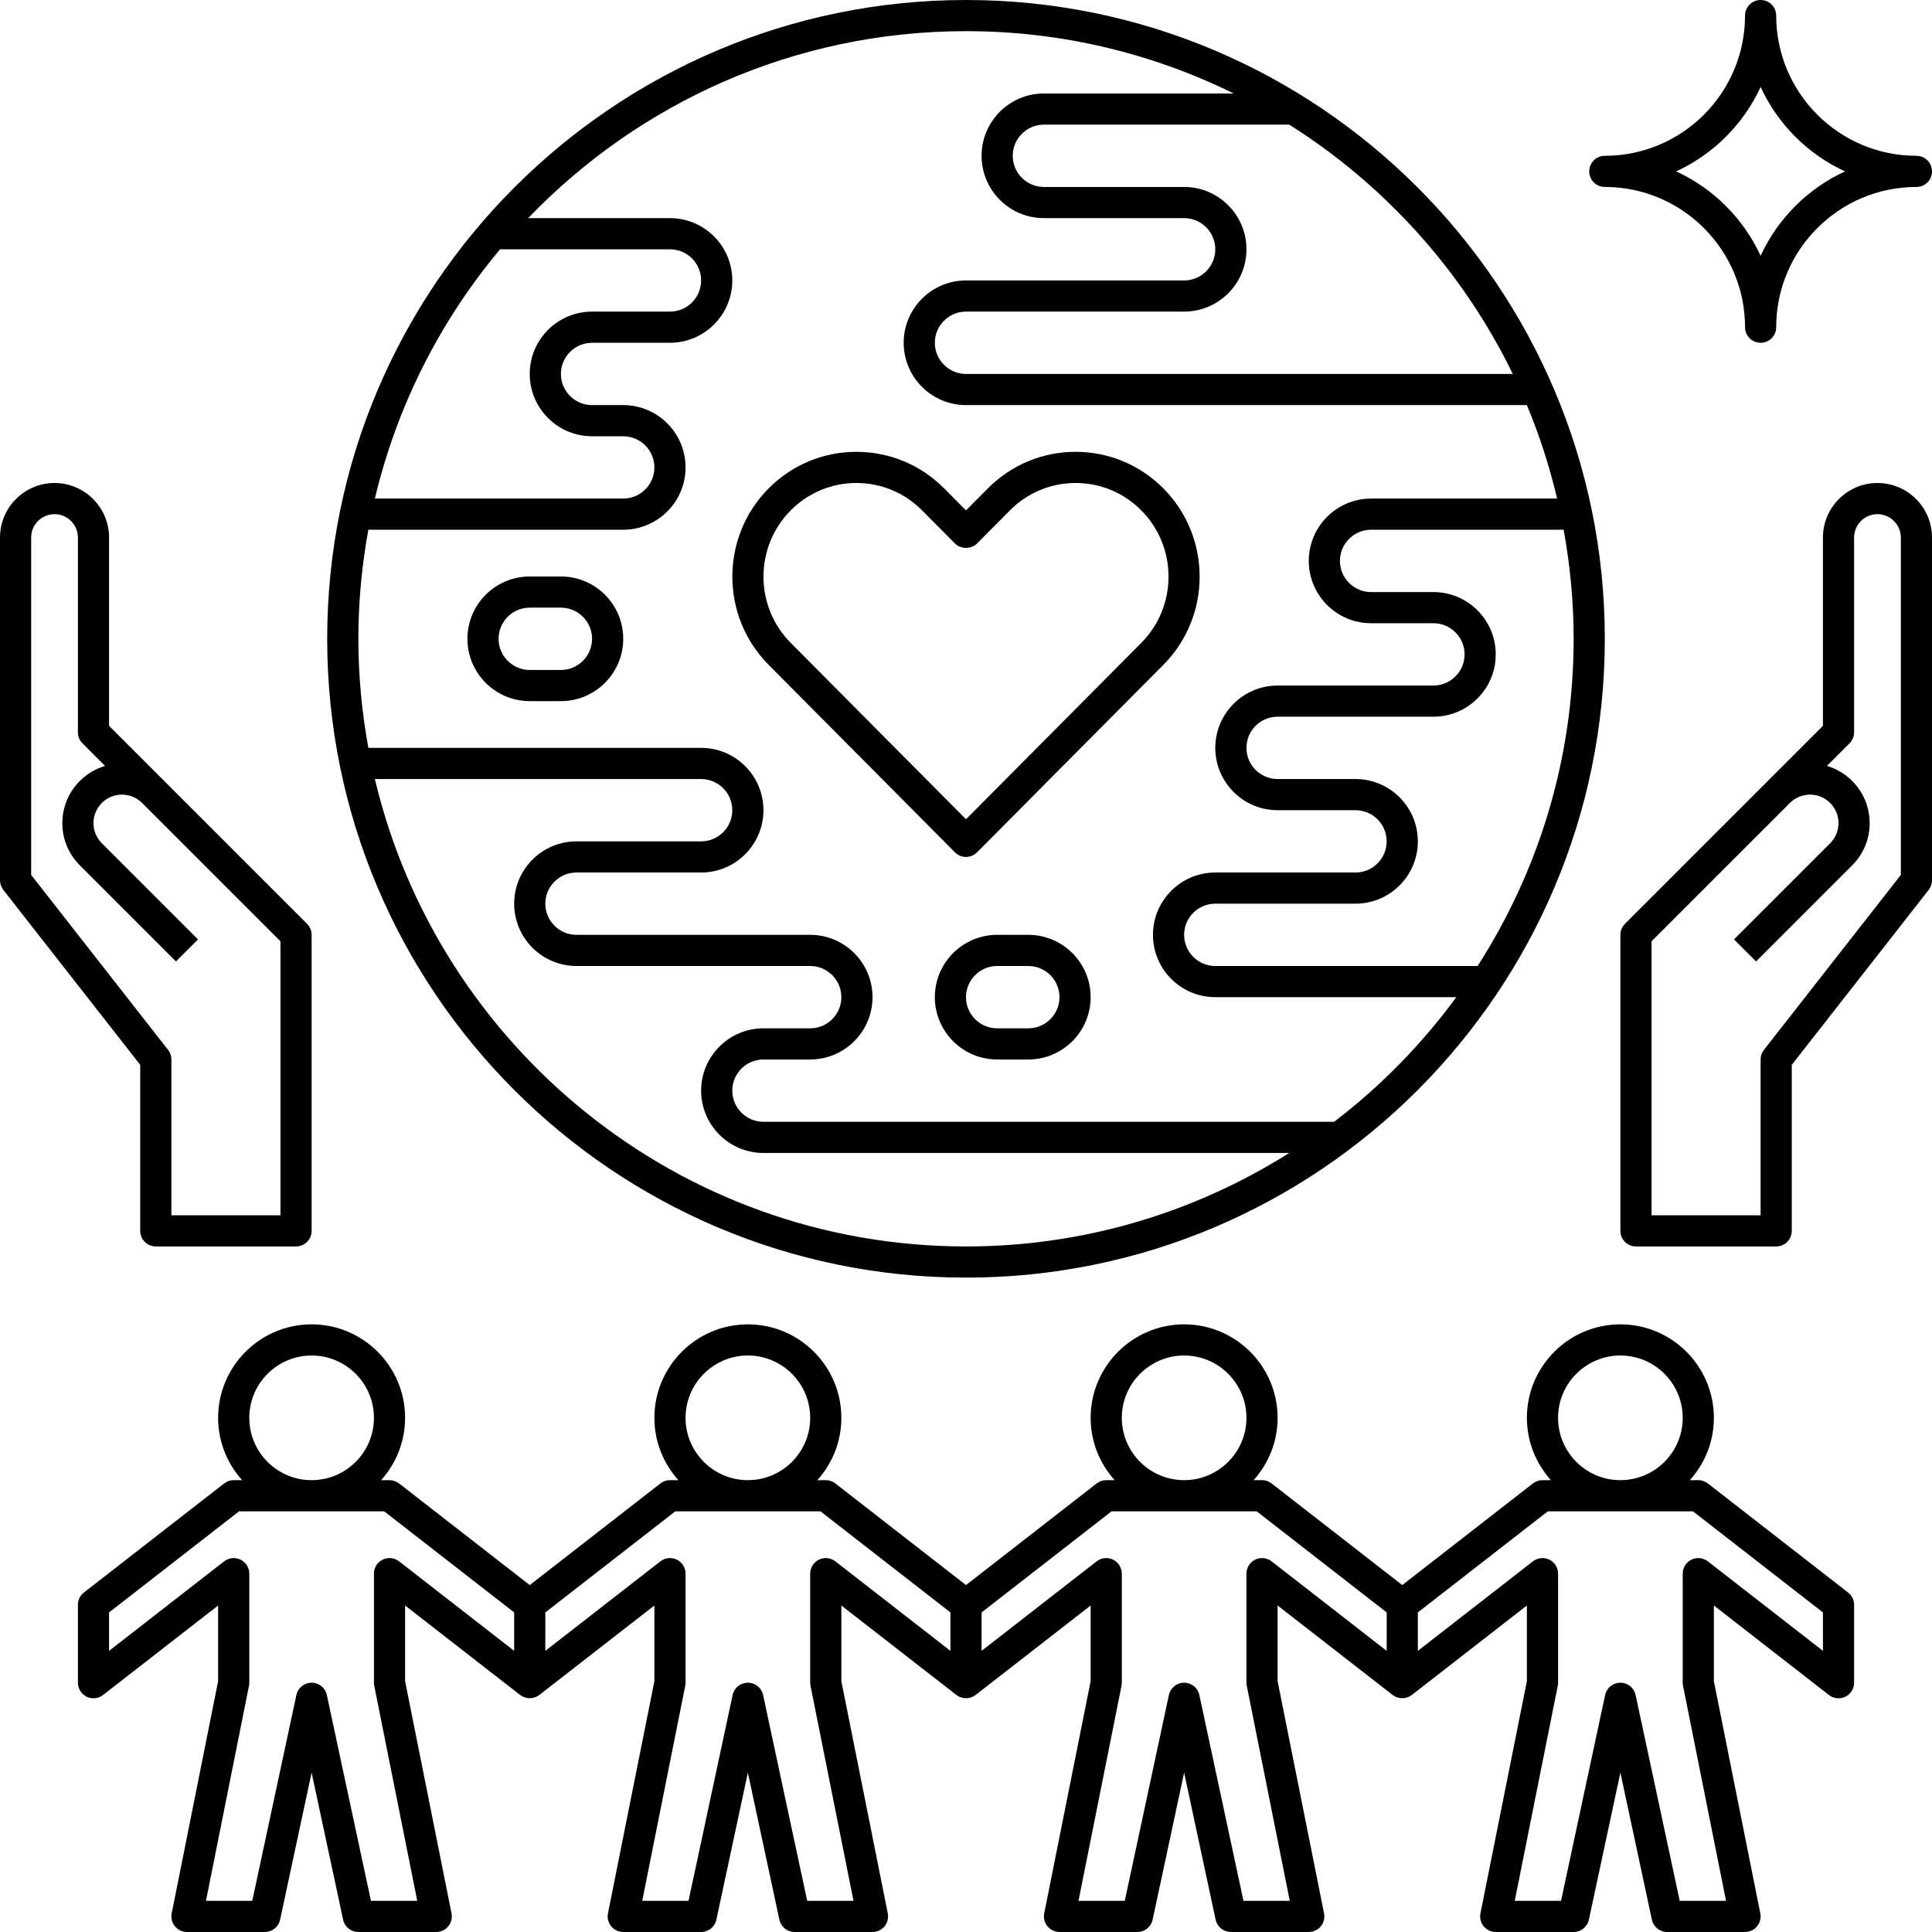
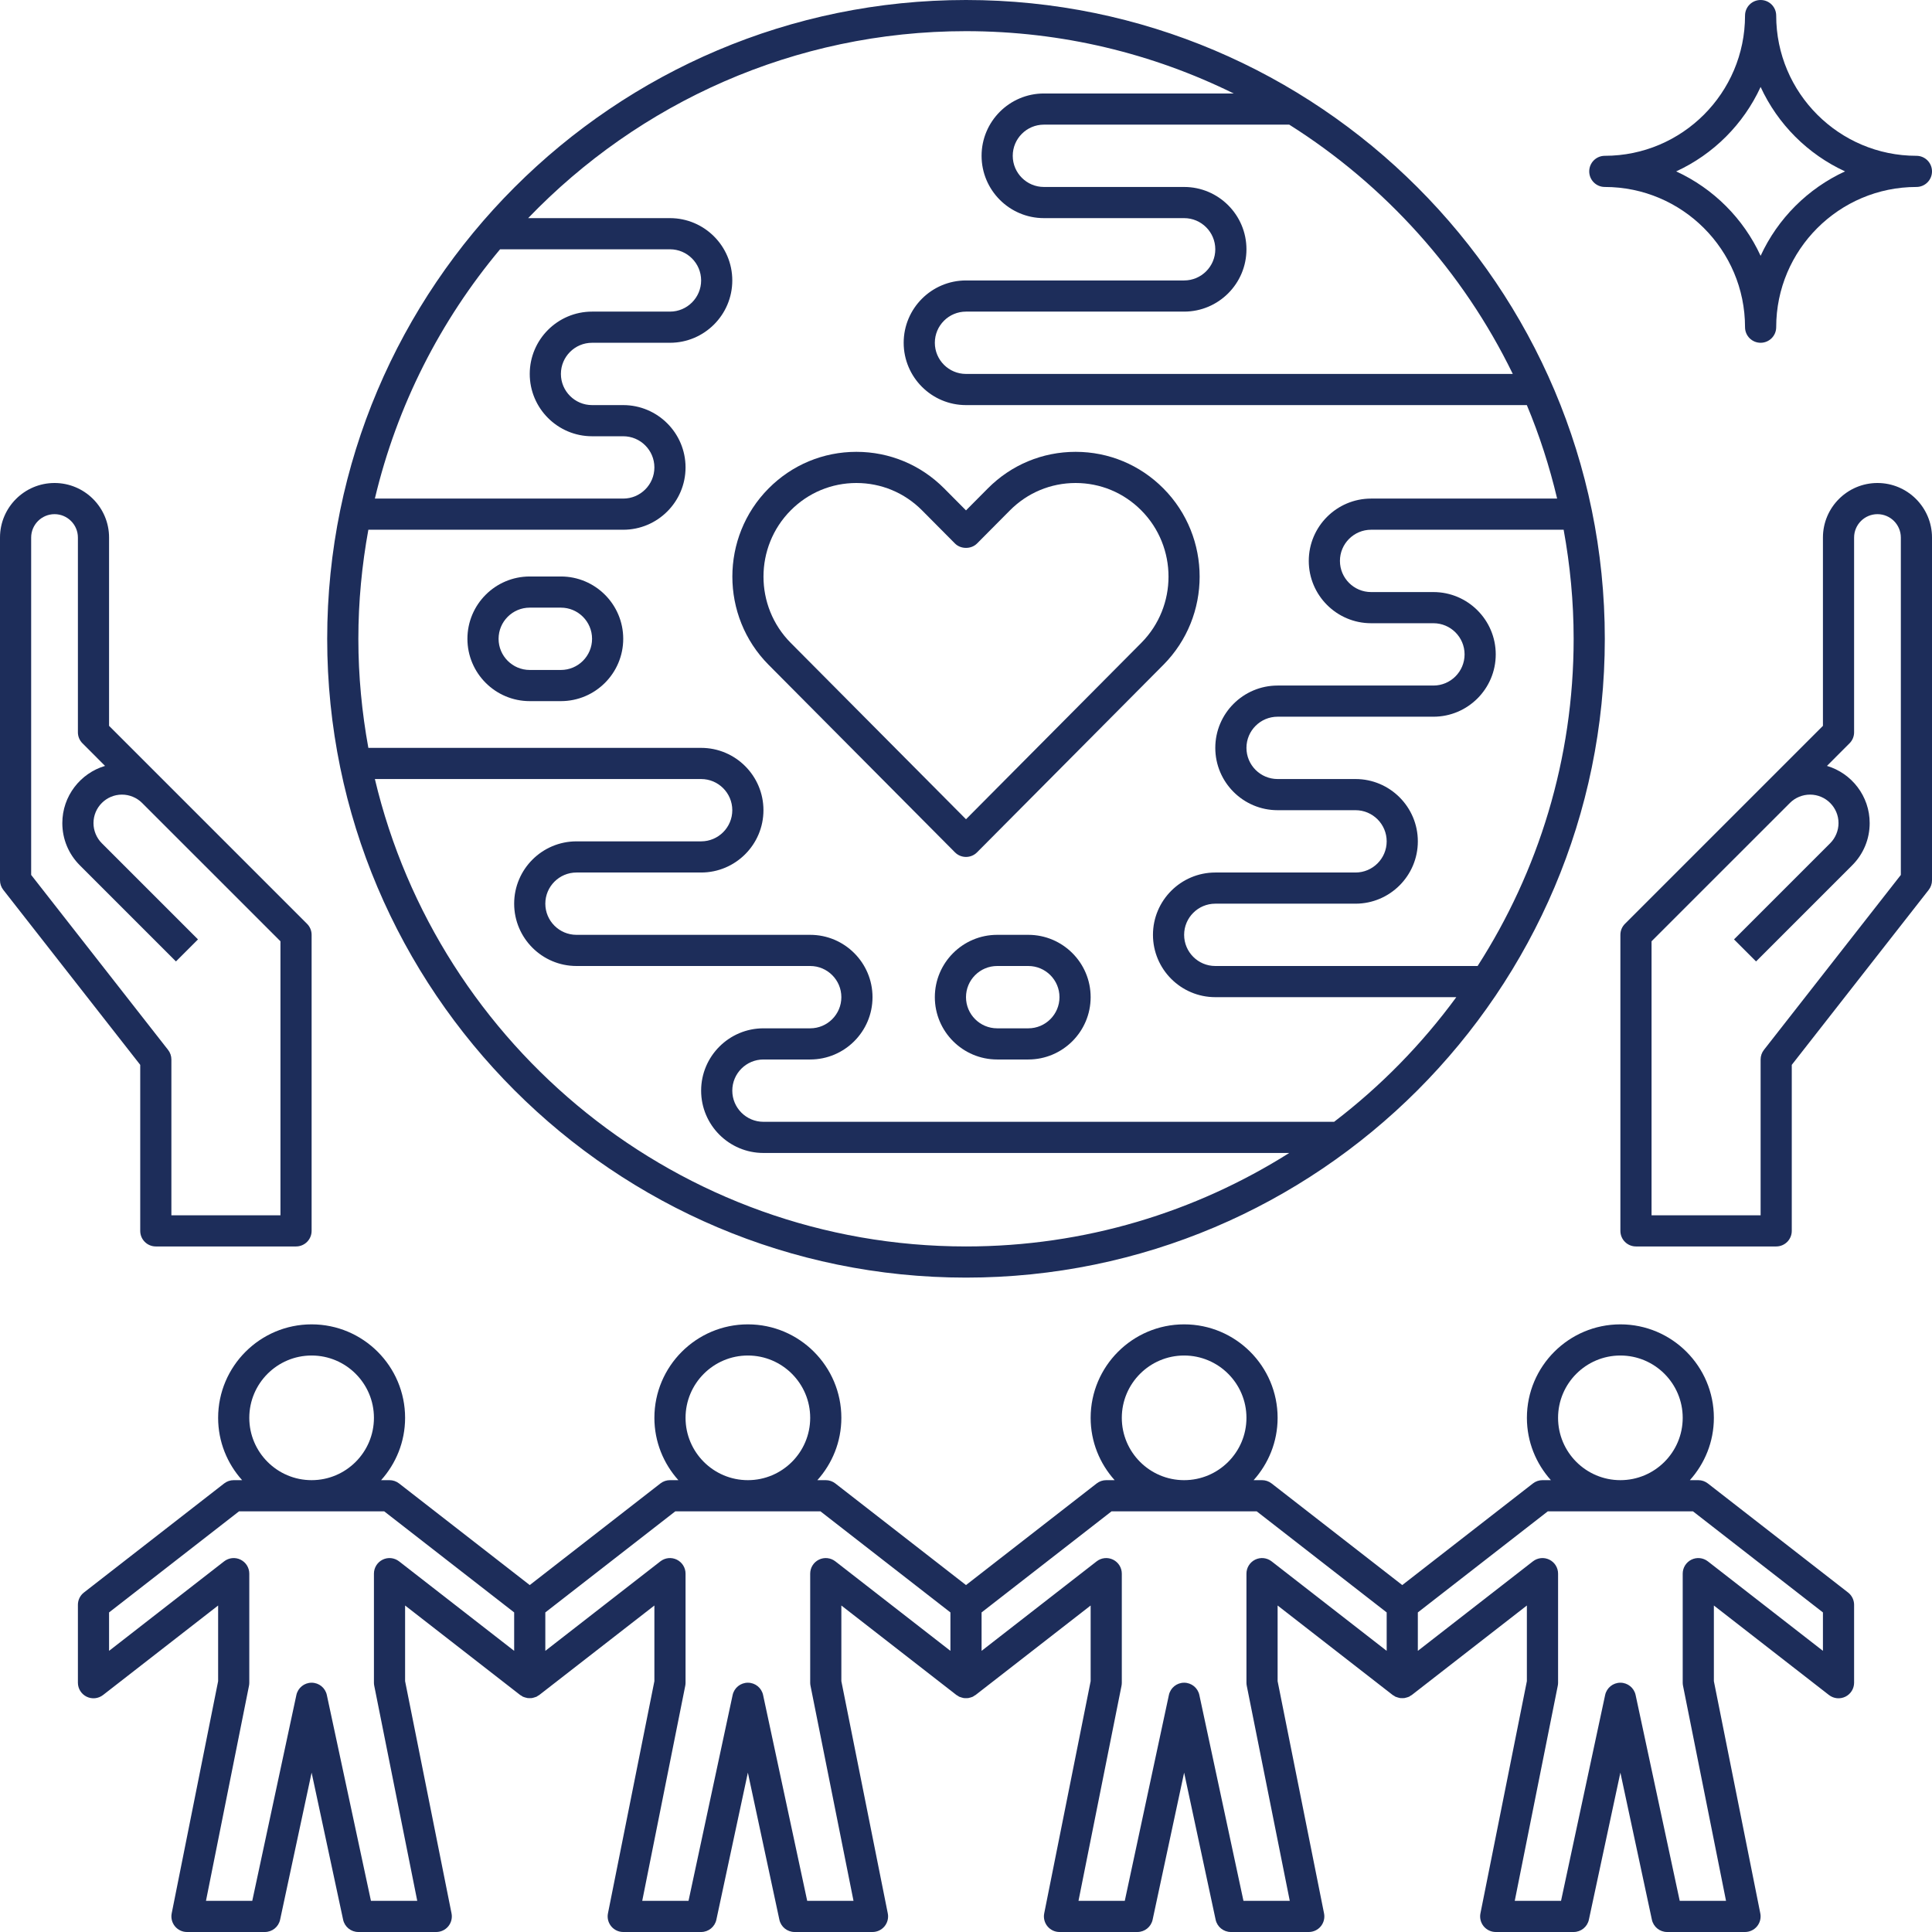
- <svg xmlns="http://www.w3.org/2000/svg" version="1.1" id="Capa_1" x="0px" y="0px" viewBox="0 0 496 496" style="enable-background:new 0 0 496 496;" xml:space="preserve">
+ <svg xmlns="http://www.w3.org/2000/svg" fill="#1d2d5a" version="1.1" id="Capa_1" x="0px" y="0px" viewBox="0 0 496 496" style="enable-background:new 0 0 496 496;" xml:space="preserve">
  <g>
    <g>
      <path d="M474.456,408.844l-36-28C437.752,380.296,436.892,380,436,380h-2.16c3.816-4.252,6.16-9.848,6.16-16    c0-13.236-10.764-24-24-24c-13.236,0-24,10.764-24,24c0,6.152,2.344,11.748,6.16,16H396c-0.892,0-1.752,0.296-2.456,0.844    L360,406.932l-33.544-26.088C325.752,380.296,324.892,380,324,380h-2.16c3.816-4.252,6.16-9.848,6.16-16c0-13.236-10.764-24-24-24    c-13.236,0-24,10.764-24,24c0,6.152,2.344,11.748,6.16,16H284c-0.892,0-1.752,0.296-2.456,0.844L248,406.932l-33.544-26.088    C213.752,380.296,212.892,380,212,380h-2.16c3.816-4.252,6.16-9.848,6.16-16c0-13.236-10.764-24-24-24c-13.236,0-24,10.764-24,24    c0,6.152,2.344,11.748,6.16,16H172c-0.892,0-1.752,0.296-2.456,0.844L136,406.932l-33.544-26.088    C101.752,380.296,100.892,380,100,380h-2.16c3.816-4.252,6.16-9.848,6.16-16c0-13.236-10.764-24-24-24s-24,10.764-24,24    c0,6.152,2.344,11.748,6.16,16H60c-0.892,0-1.752,0.296-2.456,0.844l-36,28C20.572,409.6,20,410.764,20,412v20    c0,1.528,0.872,2.92,2.244,3.592s3,0.508,4.216-0.436L56,412.18v19.424l-11.92,59.608c-0.236,1.176,0.072,2.396,0.828,3.32    C45.668,495.46,46.8,496,48,496h20c1.888,0,3.516-1.316,3.912-3.16L80,455.088l8.088,37.752C88.484,494.684,90.112,496,92,496h20    c1.2,0,2.332-0.54,3.092-1.464c0.756-0.924,1.064-2.144,0.828-3.32L104,431.604V412.18l29.544,22.976    c0.112,0.088,0.24,0.132,0.356,0.204c0.116,0.072,0.216,0.172,0.344,0.232c0.044,0.024,0.096,0.028,0.144,0.048    c0.18,0.08,0.364,0.128,0.552,0.18c0.172,0.048,0.336,0.1,0.512,0.124c0.184,0.024,0.364,0.02,0.552,0.02    c0.184,0,0.368,0.004,0.548-0.02c0.176-0.024,0.344-0.08,0.516-0.128c0.184-0.052,0.368-0.1,0.548-0.18    c0.048-0.02,0.1-0.024,0.144-0.048c0.128-0.064,0.228-0.16,0.344-0.236c0.116-0.072,0.244-0.116,0.352-0.204L168,412.18v19.424    l-11.92,59.608c-0.236,1.176,0.072,2.396,0.828,3.32C157.668,495.46,158.8,496,160,496h20c1.888,0,3.516-1.316,3.912-3.16    L192,455.088l8.088,37.752c0.396,1.844,2.024,3.16,3.912,3.16h20c1.2,0,2.332-0.54,3.092-1.464    c0.756-0.924,1.064-2.144,0.828-3.32L216,431.604V412.18l29.544,22.976c0.112,0.088,0.24,0.132,0.356,0.204    c0.116,0.072,0.216,0.172,0.344,0.232c0.044,0.024,0.096,0.024,0.144,0.048c0.18,0.08,0.368,0.128,0.56,0.184    c0.168,0.048,0.332,0.1,0.504,0.124c0.184,0.024,0.368,0.02,0.552,0.02c0.184,0,0.368,0.004,0.552-0.02    c0.172-0.024,0.336-0.076,0.504-0.124c0.188-0.052,0.376-0.1,0.56-0.184c0.048-0.02,0.096-0.024,0.14-0.048    c0.124-0.06,0.224-0.16,0.34-0.232c0.116-0.072,0.248-0.12,0.356-0.204L280,412.18v19.424l-11.92,59.608    c-0.236,1.176,0.072,2.396,0.828,3.32C269.668,495.46,270.8,496,272,496h20c1.888,0,3.516-1.316,3.912-3.16L304,455.088    l8.088,37.752c0.396,1.844,2.024,3.16,3.912,3.16h20c1.2,0,2.332-0.54,3.092-1.464c0.756-0.924,1.064-2.144,0.828-3.32    L328,431.604V412.18l29.544,22.976c0.112,0.088,0.24,0.132,0.356,0.204c0.116,0.072,0.216,0.168,0.34,0.232    c0.044,0.024,0.096,0.024,0.14,0.044c0.184,0.08,0.372,0.132,0.564,0.184c0.168,0.048,0.332,0.1,0.5,0.124    c0.184,0.024,0.368,0.02,0.552,0.02c0.184,0,0.368,0.004,0.552-0.02c0.172-0.024,0.332-0.076,0.5-0.124    c0.192-0.052,0.38-0.1,0.564-0.184c0.044-0.02,0.096-0.024,0.14-0.044c0.124-0.06,0.224-0.16,0.34-0.232    c0.116-0.072,0.248-0.12,0.356-0.204l29.544-22.976v19.424l-11.92,59.608c-0.236,1.176,0.072,2.396,0.828,3.32    c0.768,0.928,1.9,1.468,3.1,1.468h20c1.888,0,3.516-1.316,3.912-3.16L416,455.088l8.088,37.752c0.396,1.844,2.024,3.16,3.912,3.16    h20c1.2,0,2.332-0.54,3.092-1.464c0.756-0.924,1.064-2.144,0.828-3.32L440,431.604V412.18l29.544,22.976    c1.212,0.944,2.84,1.108,4.216,0.436c1.368-0.672,2.24-2.064,2.24-3.592v-20C476,410.764,475.428,409.6,474.456,408.844z M80,348    c8.824,0,16,7.176,16,16c0,8.824-7.176,16-16,16s-16-7.176-16-16C64,355.176,71.176,348,80,348z M132,423.82l-29.544-22.976    c-1.216-0.94-2.844-1.108-4.216-0.436S96,402.472,96,404v28c0,0.26,0.028,0.528,0.08,0.784L107.12,488H95.232l-11.324-52.84    C83.516,433.316,81.888,432,80,432s-3.516,1.316-3.912,3.16L64.764,488H52.88l11.044-55.216C63.972,432.528,64,432.26,64,432v-28    c0-1.528-0.872-2.92-2.244-3.592s-3.004-0.504-4.216,0.436L28,423.82v-9.864L61.372,388h37.256L132,413.956V423.82z M192,348    c8.824,0,16,7.176,16,16c0,8.824-7.176,16-16,16c-8.824,0-16-7.176-16-16C176,355.176,183.176,348,192,348z M244,423.82    l-29.544-22.976c-1.216-0.94-2.844-1.108-4.216-0.436S208,402.472,208,404v28c0,0.26,0.028,0.528,0.08,0.784L219.12,488h-11.888    l-11.324-52.84c-0.392-1.844-2.02-3.16-3.908-3.16s-3.516,1.316-3.912,3.16L176.764,488H164.88l11.044-55.216    C175.972,432.528,176,432.26,176,432v-28c0-1.528-0.872-2.92-2.244-3.592c-1.376-0.672-3.004-0.504-4.216,0.436L140,423.82v-9.864    L173.372,388h37.256L244,413.956V423.82z M304,348c8.824,0,16,7.176,16,16c0,8.824-7.176,16-16,16c-8.824,0-16-7.176-16-16    C288,355.176,295.176,348,304,348z M356,423.82l-29.544-22.976c-1.216-0.94-2.844-1.108-4.216-0.436S320,402.472,320,404v28    c0,0.26,0.028,0.528,0.08,0.784L331.12,488h-11.888l-11.324-52.84c-0.392-1.844-2.02-3.16-3.908-3.16s-3.516,1.316-3.912,3.16    L288.764,488H276.88l11.044-55.216C287.972,432.528,288,432.26,288,432v-28c0-1.528-0.872-2.92-2.244-3.592    c-1.376-0.672-3.004-0.504-4.216,0.436L252,423.82v-9.864L285.372,388h37.256L356,413.956V423.82z M416,348    c8.824,0,16,7.176,16,16c0,8.824-7.176,16-16,16c-8.824,0-16-7.176-16-16C400,355.176,407.176,348,416,348z M468,423.82    L468,423.82l-29.544-22.976c-1.212-0.94-2.84-1.108-4.216-0.436c-1.368,0.672-2.24,2.064-2.24,3.592v28    c0,0.26,0.028,0.528,0.08,0.784L443.12,488h-11.888l-11.324-52.84c-0.396-1.844-2.024-3.16-3.912-3.16s-3.516,1.316-3.912,3.16    L400.764,488H388.88l11.044-55.216c0.052-0.256,0.08-0.524,0.08-0.784v-28c0-1.528-0.872-2.92-2.244-3.592    c-1.376-0.672-3.004-0.504-4.216,0.436L364,423.82v-9.864L397.372,388h37.256L468,413.956V423.82z" />
    </g>
  </g>
  <g>
    <g>
      <path d="M78.828,237.172L28,186.344V138c0-7.72-6.28-14-14-14s-14,6.28-14,14v88c0,0.896,0.3,1.76,0.852,2.464L36,273.38V316    c0,2.212,1.788,4,4,4h36c2.212,0,4-1.788,4-4v-76C80,238.936,79.58,237.92,78.828,237.172z M72,312H44v-40    c0-0.896-0.3-1.76-0.852-2.464L8,224.62V138c0-3.308,2.692-6,6-6s6,2.692,6,6v50c0,1.064,0.42,2.08,1.172,2.828l5.796,5.8    C20.636,198.504,16,204.38,16,211.312c0,4.088,1.592,7.936,4.484,10.828l24.688,24.688l5.656-5.656L26.14,216.484    c-1.36-1.36-2.14-3.244-2.14-5.172c0-4.032,3.28-7.312,7.312-7.312c1.916,0,3.796,0.772,5.156,2.128L72,241.656V312z" />
    </g>
  </g>
  <g>
    <g>
      <path d="M482,124c-7.72,0-14,6.28-14,14v48.344l-50.828,50.828C416.42,237.92,416,238.936,416,240v76c0,2.212,1.788,4,4,4h36    c2.212,0,4-1.788,4-4v-42.62l35.148-44.916C495.7,227.76,496,226.896,496,226v-88C496,130.28,489.72,124,482,124z M488,224.62    l-35.148,44.916C452.3,270.24,452,271.104,452,272v40h-28v-70.344l35.532-35.528c1.36-1.356,3.24-2.128,5.156-2.128    c4.032,0,7.312,3.28,7.312,7.312c0,1.924-0.78,3.812-2.14,5.172l-24.688,24.688l5.656,5.656l24.688-24.688    c2.892-2.892,4.484-6.74,4.484-10.828c0-6.932-4.636-12.808-10.968-14.684l5.796-5.8C475.58,190.08,476,189.064,476,188v-50    c0-3.308,2.692-6,6-6c3.308,0,6,2.692,6,6V224.62z" />
    </g>
  </g>
  <g>
    <g>
      <path d="M248,0C157.572,0,84,73.572,84,164s73.572,164,164,164s164-73.572,164-164S338.428,0,248,0z M388.376,96H248    c-4.412,0-8-3.588-8-8s3.588-8,8-8h56c8.824,0,16-7.176,16-16s-7.176-16-16-16h-36c-4.412,0-8-3.588-8-8s3.588-8,8-8h62.988    C355.584,47.52,375.576,69.688,388.376,96z M128.384,64H172c4.412,0,8,3.588,8,8s-3.588,8-8,8h-20c-8.824,0-16,7.176-16,16    s7.176,16,16,16h8c4.412,0,8,3.588,8,8s-3.588,8-8,8H96.24C101.916,104.076,113.088,82.268,128.384,64z M248,320    c-73.628,0-135.46-51.288-151.76-120H180c4.412,0,8,3.588,8,8s-3.588,8-8,8h-32c-8.824,0-16,7.176-16,16c0,8.824,7.176,16,16,16    h60c4.412,0,8,3.588,8,8s-3.588,8-8,8h-12c-8.824,0-16,7.176-16,16c0,8.824,7.176,16,16,16h134.988    C306.932,311.176,278.484,320,248,320z M342.508,288H196c-4.412,0-8-3.588-8-8s3.588-8,8-8h12c8.824,0,16-7.176,16-16    c0-8.824-7.176-16-16-16h-60c-4.412,0-8-3.588-8-8s3.588-8,8-8h32c8.824,0,16-7.176,16-16c0-8.824-7.176-16-16-16H94.568    C92.912,182.908,92,173.56,92,164s0.912-18.908,2.568-28H160c8.824,0,16-7.176,16-16c0-8.824-7.176-16-16-16h-8    c-4.412,0-8-3.588-8-8s3.588-8,8-8h20c8.824,0,16-7.176,16-16s-7.176-16-16-16h-36.408C163.996,26.448,203.872,8,248,8    c24.656,0,47.98,5.772,68.728,16H268c-8.824,0-16,7.176-16,16s7.176,16,16,16h36c4.412,0,8,3.588,8,8s-3.588,8-8,8h-56    c-8.824,0-16,7.176-16,16s7.176,16,16,16h143.984c3.224,7.704,5.816,15.732,7.776,24H352c-8.824,0-16,7.176-16,16    c0,8.824,7.176,16,16,16h16c4.412,0,8,3.588,8,8s-3.588,8-8,8h-40c-8.824,0-16,7.176-16,16c0,8.824,7.176,16,16,16h20    c4.412,0,8,3.588,8,8s-3.588,8-8,8h-36c-8.824,0-16,7.176-16,16c0,8.824,7.176,16,16,16h61.876    C365.004,268.108,354.432,278.892,342.508,288z M312,248c-4.412,0-8-3.588-8-8s3.588-8,8-8h36c8.824,0,16-7.176,16-16    c0-8.824-7.176-16-16-16h-20c-4.412,0-8-3.588-8-8s3.588-8,8-8h40c8.824,0,16-7.176,16-16c0-8.824-7.176-16-16-16h-16    c-4.412,0-8-3.588-8-8s3.588-8,8-8h49.432c1.656,9.092,2.568,18.44,2.568,28c0,30.916-9.076,59.732-24.652,84H312z" />
    </g>
  </g>
  <g>
    <g>
      <path d="M298.676,125.392c-6.016-6.056-14.02-9.392-22.536-9.392s-16.52,3.336-22.536,9.392l-5.604,5.64l-5.604-5.64    c-6.016-6.056-14.02-9.392-22.536-9.392c-8.516,0-16.52,3.336-22.536,9.392c-12.408,12.488-12.408,32.8,0,45.288l47.84,48.14    c0.752,0.756,1.768,1.18,2.836,1.18s2.084-0.424,2.836-1.18l47.84-48.14C311.084,158.192,311.084,137.88,298.676,125.392z     M293.004,165.04L248,210.324l-45.004-45.284c-9.316-9.376-9.316-24.632,0-34.008c4.508-4.536,10.496-7.032,16.864-7.032    c6.368,0,12.356,2.496,16.864,7.032l8.44,8.496c1.5,1.508,4.172,1.508,5.672,0l8.44-8.496c4.508-4.536,10.496-7.032,16.864-7.032    c6.368,0,12.356,2.496,16.864,7.032C302.32,140.408,302.32,155.664,293.004,165.04z" />
    </g>
  </g>
  <g>
    <g>
      <path d="M264,240h-8c-8.824,0-16,7.176-16,16c0,8.824,7.176,16,16,16h8c8.824,0,16-7.176,16-16C280,247.176,272.824,240,264,240z     M264,264h-8c-4.412,0-8-3.588-8-8s3.588-8,8-8h8c4.412,0,8,3.588,8,8S268.412,264,264,264z" />
    </g>
  </g>
  <g>
    <g>
      <path d="M144,148h-8c-8.824,0-16,7.176-16,16c0,8.824,7.176,16,16,16h8c8.824,0,16-7.176,16-16C160,155.176,152.824,148,144,148z     M144,172h-8c-4.412,0-8-3.588-8-8s3.588-8,8-8h8c4.412,0,8,3.588,8,8S148.412,172,144,172z" />
    </g>
  </g>
  <g>
    <g>
      <path d="M492,40c-19.852,0-36-16.148-36-36c0-2.212-1.788-4-4-4c-2.212,0-4,1.788-4,4c0,19.852-16.148,36-36,36    c-2.212,0-4,1.788-4,4s1.788,4,4,4c19.852,0,36,16.148,36,36c0,2.212,1.788,4,4,4c2.212,0,4-1.788,4-4c0-19.852,16.148-36,36-36    c2.212,0,4-1.788,4-4S494.212,40,492,40z M452,65.676c-4.396-9.56-12.116-17.28-21.676-21.676    c9.56-4.396,17.28-12.116,21.676-21.676c4.396,9.56,12.116,17.28,21.676,21.676C464.116,48.396,456.396,56.116,452,65.676z" />
    </g>
  </g>
  <g>
</g>
  <g>
</g>
  <g>
</g>
  <g>
</g>
  <g>
</g>
  <g>
</g>
  <g>
</g>
  <g>
</g>
  <g>
</g>
  <g>
</g>
  <g>
</g>
  <g>
</g>
  <g>
</g>
  <g>
</g>
  <g>
</g>
</svg>
